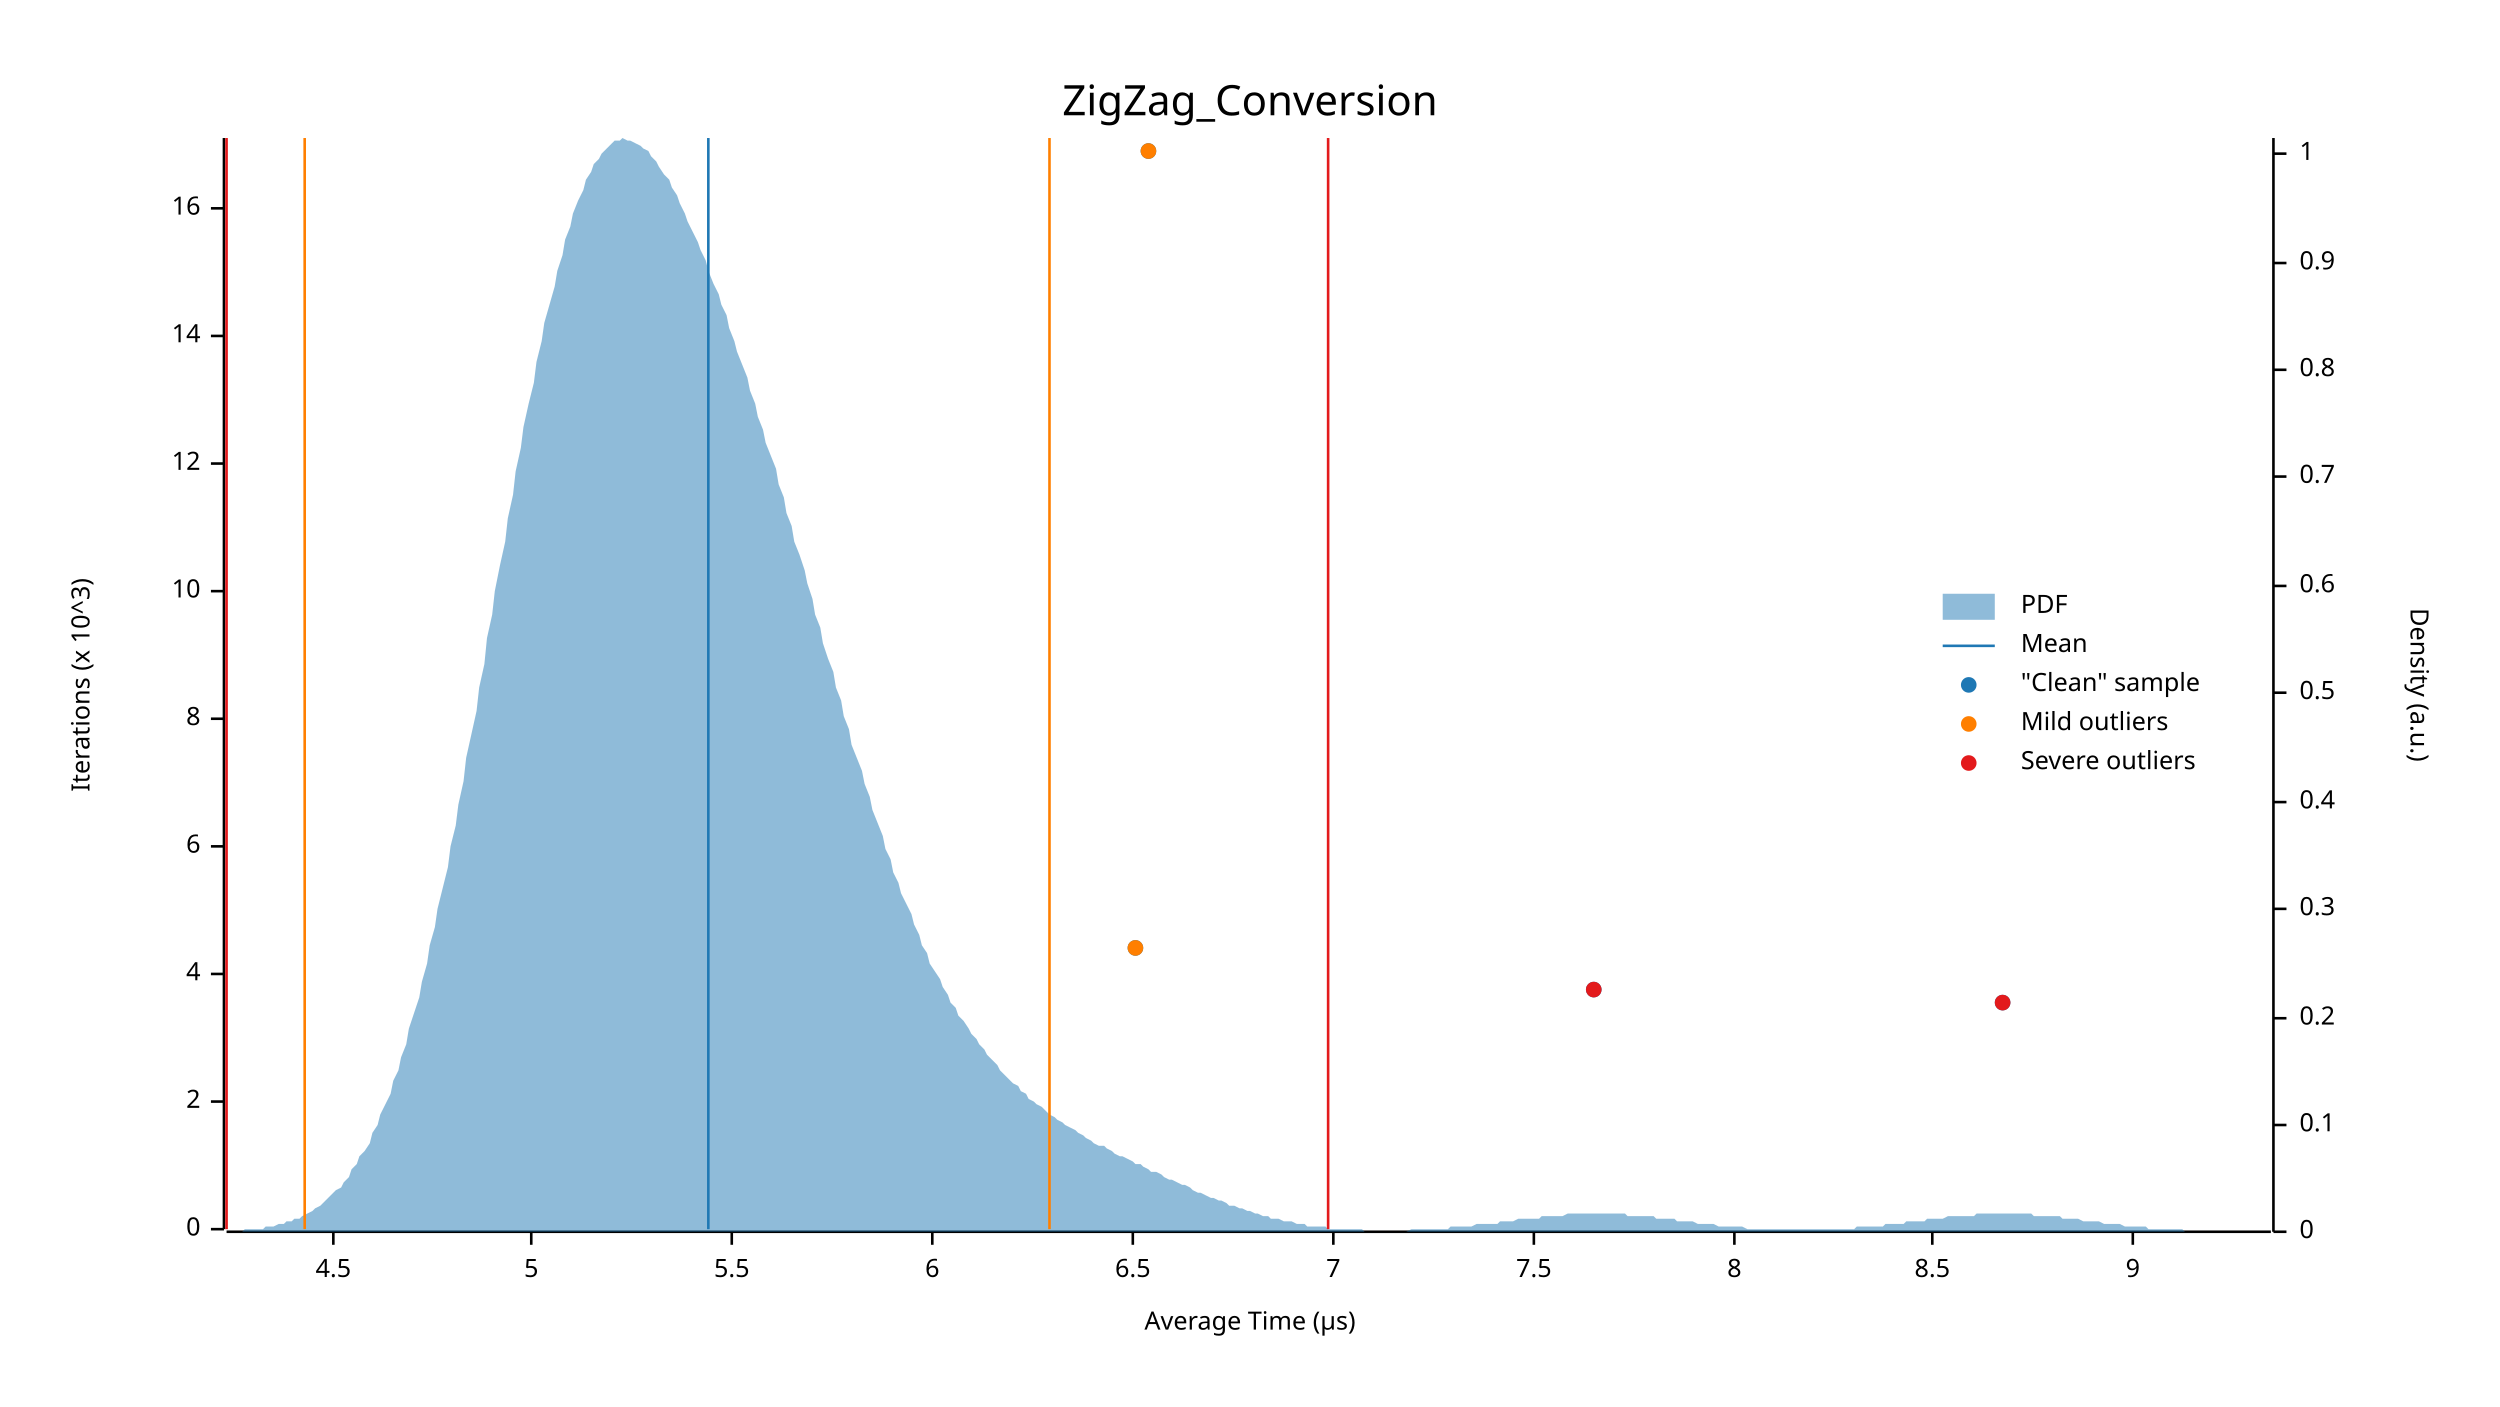
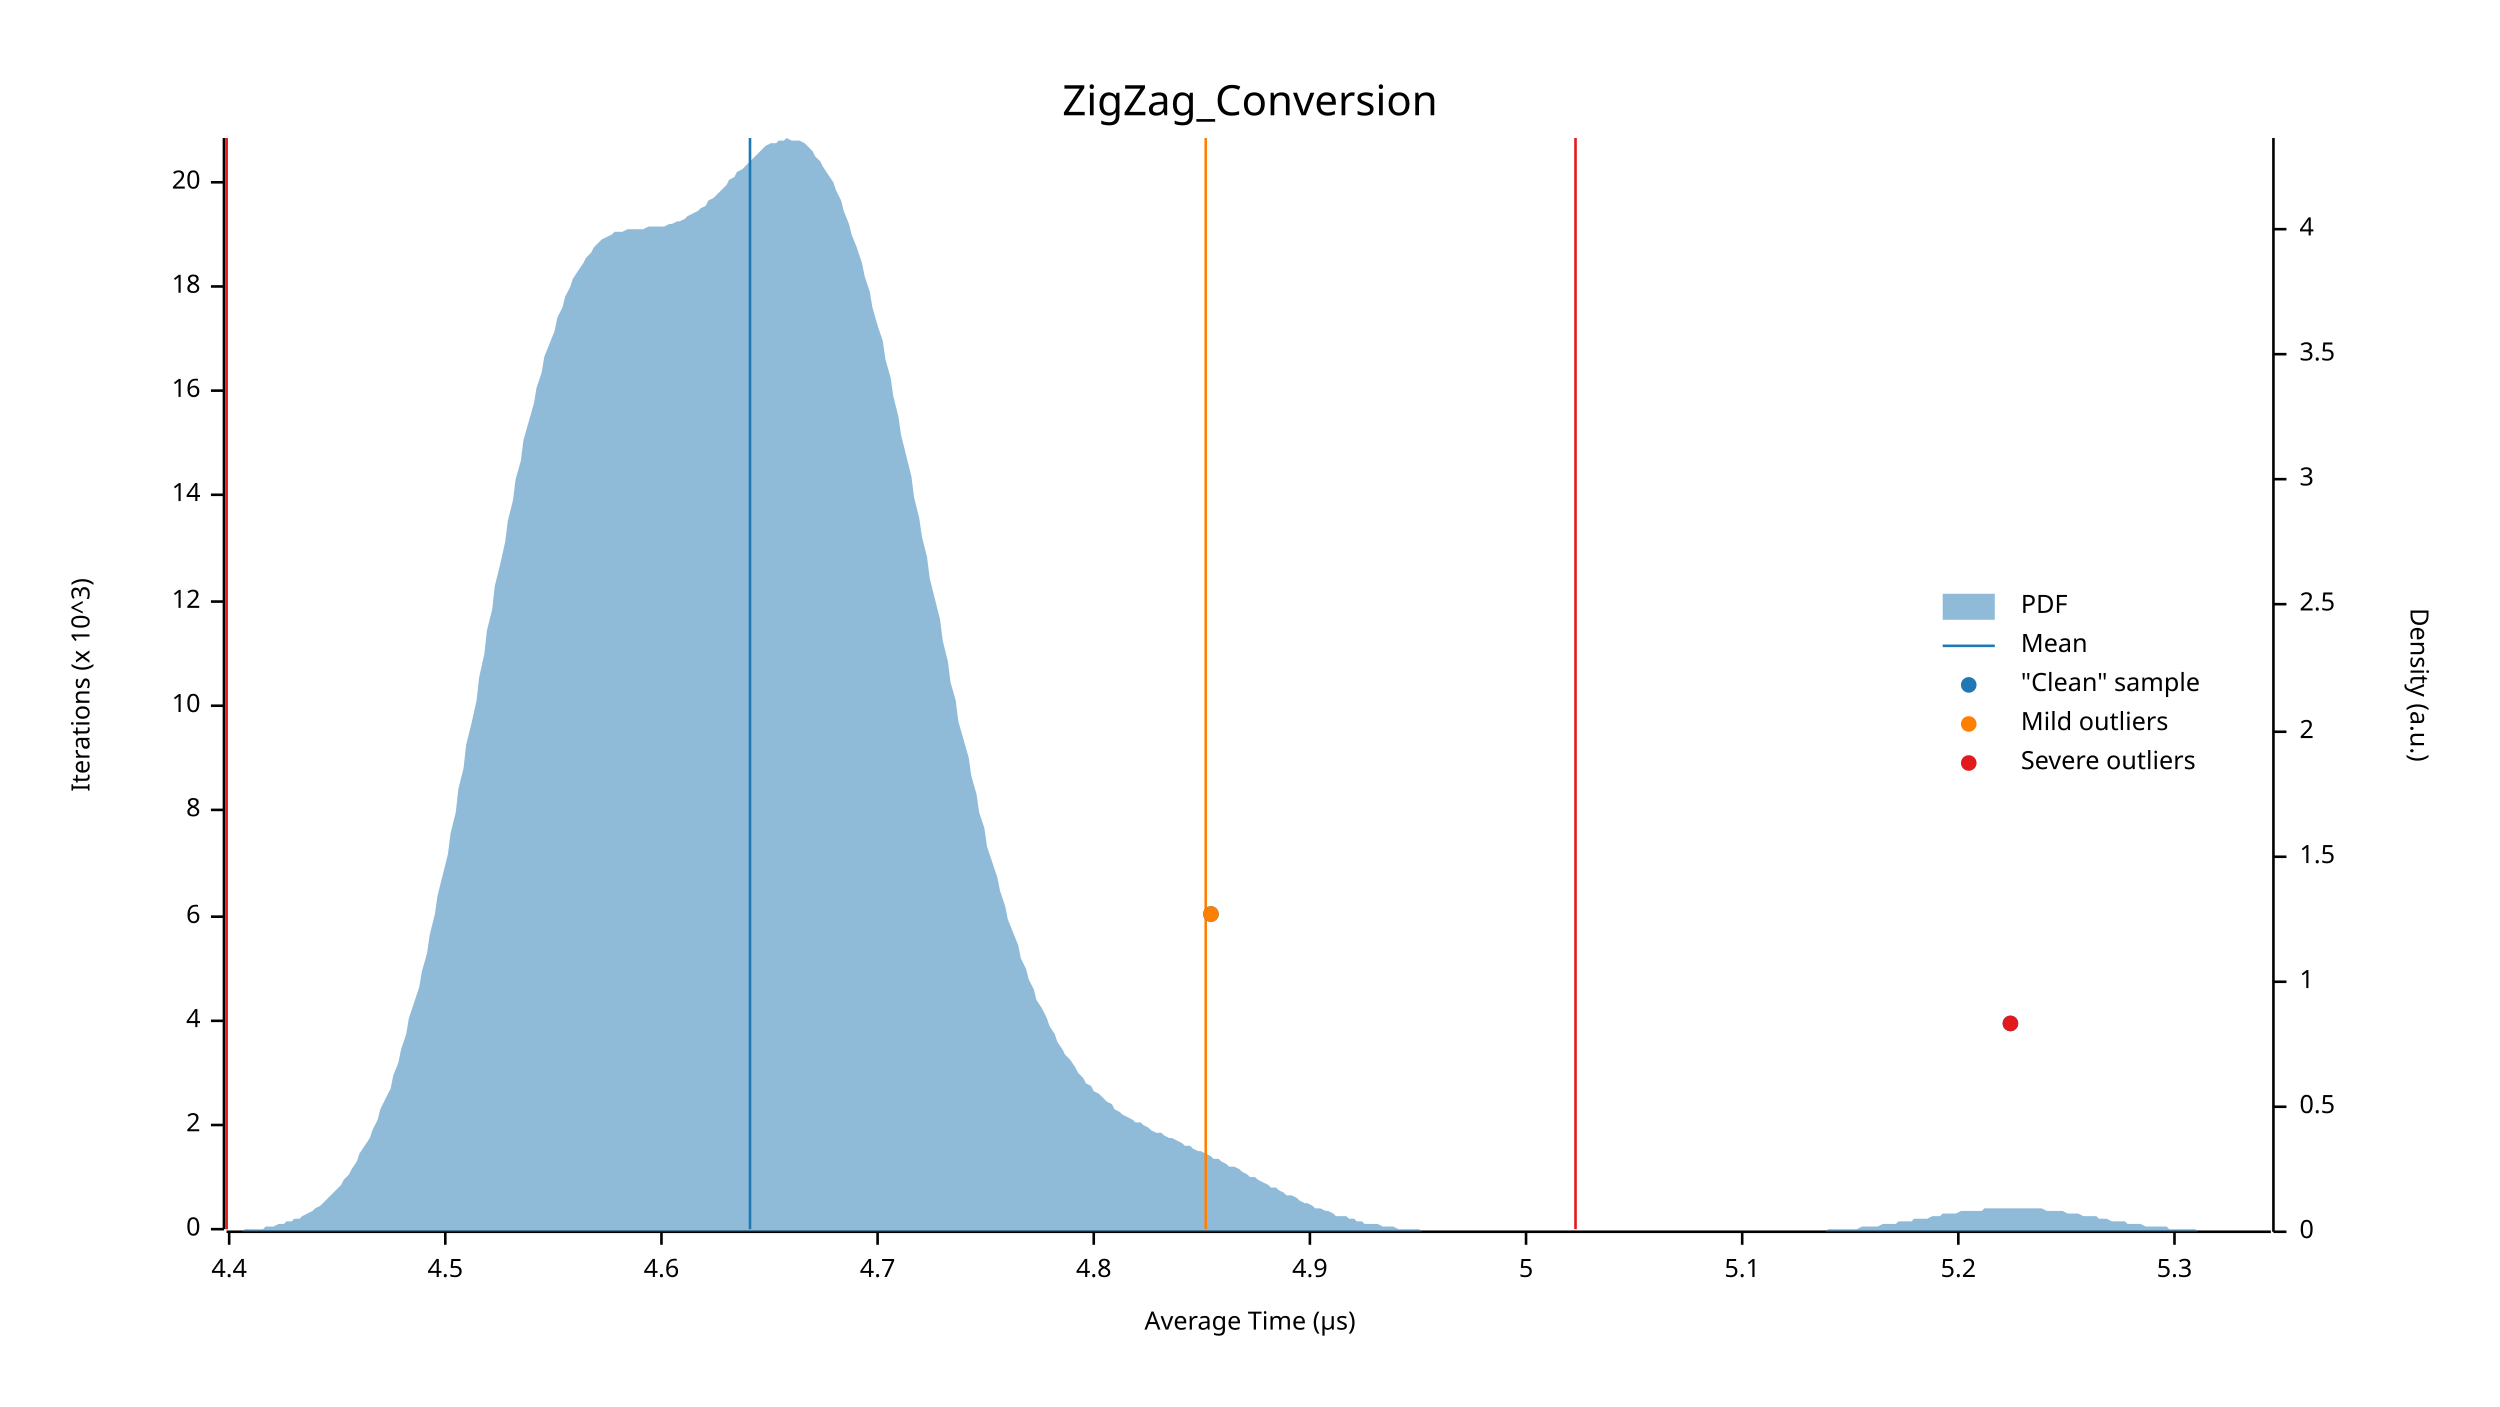
<svg xmlns="http://www.w3.org/2000/svg" width="960" height="540" viewBox="0 0 960 540">
  <text x="480" y="32" dy="0.76em" text-anchor="middle" font-family="sans-serif" font-size="16.129" opacity="1" fill="#000000">
ZigZag_Conversion
</text>
  <text x="27" y="263" dy="0.76em" text-anchor="middle" font-family="sans-serif" font-size="9.677" opacity="1" fill="#000000" transform="rotate(270, 27, 263)">
Iterations (x 10^3)
</text>
  <text x="480" y="513" dy="-0.5ex" text-anchor="middle" font-family="sans-serif" font-size="9.677" opacity="1" fill="#000000">
Average Time (µs)
</text>
  <polyline fill="none" opacity="1" stroke="#000000" stroke-width="1" points="86,53 86,472 " />
  <text x="77" y="472" dy="0.5ex" text-anchor="end" font-family="sans-serif" font-size="9.677" opacity="1" fill="#000000">
0
</text>
  <polyline fill="none" opacity="1" stroke="#000000" stroke-width="1" points="81,472 86,472 " />
-   <text x="77" y="423" dy="0.5ex" text-anchor="end" font-family="sans-serif" font-size="9.677" opacity="1" fill="#000000">
+   <text x="77" y="432" dy="0.5ex" text-anchor="end" font-family="sans-serif" font-size="9.677" opacity="1" fill="#000000">
2
</text>
-   <polyline fill="none" opacity="1" stroke="#000000" stroke-width="1" points="81,423 86,423 " />
-   <text x="77" y="374" dy="0.5ex" text-anchor="end" font-family="sans-serif" font-size="9.677" opacity="1" fill="#000000">
+   <polyline fill="none" opacity="1" stroke="#000000" stroke-width="1" points="81,432 86,432 " />
+   <text x="77" y="392" dy="0.5ex" text-anchor="end" font-family="sans-serif" font-size="9.677" opacity="1" fill="#000000">
4
</text>
-   <polyline fill="none" opacity="1" stroke="#000000" stroke-width="1" points="81,374 86,374 " />
-   <text x="77" y="325" dy="0.5ex" text-anchor="end" font-family="sans-serif" font-size="9.677" opacity="1" fill="#000000">
+   <polyline fill="none" opacity="1" stroke="#000000" stroke-width="1" points="81,392 86,392 " />
+   <text x="77" y="352" dy="0.5ex" text-anchor="end" font-family="sans-serif" font-size="9.677" opacity="1" fill="#000000">
6
</text>
-   <polyline fill="none" opacity="1" stroke="#000000" stroke-width="1" points="81,325 86,325 " />
-   <text x="77" y="276" dy="0.5ex" text-anchor="end" font-family="sans-serif" font-size="9.677" opacity="1" fill="#000000">
+   <polyline fill="none" opacity="1" stroke="#000000" stroke-width="1" points="81,352 86,352 " />
+   <text x="77" y="311" dy="0.5ex" text-anchor="end" font-family="sans-serif" font-size="9.677" opacity="1" fill="#000000">
8
</text>
-   <polyline fill="none" opacity="1" stroke="#000000" stroke-width="1" points="81,276 86,276 " />
-   <text x="77" y="227" dy="0.5ex" text-anchor="end" font-family="sans-serif" font-size="9.677" opacity="1" fill="#000000">
+   <polyline fill="none" opacity="1" stroke="#000000" stroke-width="1" points="81,311 86,311 " />
+   <text x="77" y="271" dy="0.5ex" text-anchor="end" font-family="sans-serif" font-size="9.677" opacity="1" fill="#000000">
10
</text>
-   <polyline fill="none" opacity="1" stroke="#000000" stroke-width="1" points="81,227 86,227 " />
-   <text x="77" y="178" dy="0.5ex" text-anchor="end" font-family="sans-serif" font-size="9.677" opacity="1" fill="#000000">
+   <polyline fill="none" opacity="1" stroke="#000000" stroke-width="1" points="81,271 86,271 " />
+   <text x="77" y="231" dy="0.5ex" text-anchor="end" font-family="sans-serif" font-size="9.677" opacity="1" fill="#000000">
12
</text>
-   <polyline fill="none" opacity="1" stroke="#000000" stroke-width="1" points="81,178 86,178 " />
-   <text x="77" y="129" dy="0.5ex" text-anchor="end" font-family="sans-serif" font-size="9.677" opacity="1" fill="#000000">
+   <polyline fill="none" opacity="1" stroke="#000000" stroke-width="1" points="81,231 86,231 " />
+   <text x="77" y="190" dy="0.5ex" text-anchor="end" font-family="sans-serif" font-size="9.677" opacity="1" fill="#000000">
14
</text>
-   <polyline fill="none" opacity="1" stroke="#000000" stroke-width="1" points="81,129 86,129 " />
-   <text x="77" y="80" dy="0.5ex" text-anchor="end" font-family="sans-serif" font-size="9.677" opacity="1" fill="#000000">
+   <polyline fill="none" opacity="1" stroke="#000000" stroke-width="1" points="81,190 86,190 " />
+   <text x="77" y="150" dy="0.5ex" text-anchor="end" font-family="sans-serif" font-size="9.677" opacity="1" fill="#000000">
16
</text>
-   <polyline fill="none" opacity="1" stroke="#000000" stroke-width="1" points="81,80 86,80 " />
+   <polyline fill="none" opacity="1" stroke="#000000" stroke-width="1" points="81,150 86,150 " />
+   <text x="77" y="110" dy="0.5ex" text-anchor="end" font-family="sans-serif" font-size="9.677" opacity="1" fill="#000000">
+ 18
+ </text>
+   <polyline fill="none" opacity="1" stroke="#000000" stroke-width="1" points="81,110 86,110 " />
+   <text x="77" y="70" dy="0.5ex" text-anchor="end" font-family="sans-serif" font-size="9.677" opacity="1" fill="#000000">
+ 20
+ </text>
+   <polyline fill="none" opacity="1" stroke="#000000" stroke-width="1" points="81,70 86,70 " />
  <polyline fill="none" opacity="1" stroke="#000000" stroke-width="1" points="87,473 872,473 " />
-   <text x="128" y="483" dy="0.76em" text-anchor="middle" font-family="sans-serif" font-size="9.677" opacity="1" fill="#000000">
+   <text x="88" y="483" dy="0.76em" text-anchor="middle" font-family="sans-serif" font-size="9.677" opacity="1" fill="#000000">
+ 4.4
+ </text>
+   <polyline fill="none" opacity="1" stroke="#000000" stroke-width="1" points="88,473 88,478 " />
+   <text x="171" y="483" dy="0.76em" text-anchor="middle" font-family="sans-serif" font-size="9.677" opacity="1" fill="#000000">
4.5
</text>
-   <polyline fill="none" opacity="1" stroke="#000000" stroke-width="1" points="128,473 128,478 " />
-   <text x="204" y="483" dy="0.76em" text-anchor="middle" font-family="sans-serif" font-size="9.677" opacity="1" fill="#000000">
+   <polyline fill="none" opacity="1" stroke="#000000" stroke-width="1" points="171,473 171,478 " />
+   <text x="254" y="483" dy="0.76em" text-anchor="middle" font-family="sans-serif" font-size="9.677" opacity="1" fill="#000000">
+ 4.6
+ </text>
+   <polyline fill="none" opacity="1" stroke="#000000" stroke-width="1" points="254,473 254,478 " />
+   <text x="337" y="483" dy="0.76em" text-anchor="middle" font-family="sans-serif" font-size="9.677" opacity="1" fill="#000000">
+ 4.7
+ </text>
+   <polyline fill="none" opacity="1" stroke="#000000" stroke-width="1" points="337,473 337,478 " />
+   <text x="420" y="483" dy="0.76em" text-anchor="middle" font-family="sans-serif" font-size="9.677" opacity="1" fill="#000000">
+ 4.8
+ </text>
+   <polyline fill="none" opacity="1" stroke="#000000" stroke-width="1" points="420,473 420,478 " />
+   <text x="503" y="483" dy="0.76em" text-anchor="middle" font-family="sans-serif" font-size="9.677" opacity="1" fill="#000000">
+ 4.9
+ </text>
+   <polyline fill="none" opacity="1" stroke="#000000" stroke-width="1" points="503,473 503,478 " />
+   <text x="586" y="483" dy="0.76em" text-anchor="middle" font-family="sans-serif" font-size="9.677" opacity="1" fill="#000000">
5
</text>
-   <polyline fill="none" opacity="1" stroke="#000000" stroke-width="1" points="204,473 204,478 " />
-   <text x="281" y="483" dy="0.76em" text-anchor="middle" font-family="sans-serif" font-size="9.677" opacity="1" fill="#000000">
- 5.5
+   <polyline fill="none" opacity="1" stroke="#000000" stroke-width="1" points="586,473 586,478 " />
+   <text x="669" y="483" dy="0.76em" text-anchor="middle" font-family="sans-serif" font-size="9.677" opacity="1" fill="#000000">
+ 5.1
</text>
-   <polyline fill="none" opacity="1" stroke="#000000" stroke-width="1" points="281,473 281,478 " />
-   <text x="358" y="483" dy="0.76em" text-anchor="middle" font-family="sans-serif" font-size="9.677" opacity="1" fill="#000000">
- 6
+   <polyline fill="none" opacity="1" stroke="#000000" stroke-width="1" points="669,473 669,478 " />
+   <text x="752" y="483" dy="0.76em" text-anchor="middle" font-family="sans-serif" font-size="9.677" opacity="1" fill="#000000">
+ 5.2
</text>
-   <polyline fill="none" opacity="1" stroke="#000000" stroke-width="1" points="358,473 358,478 " />
-   <text x="435" y="483" dy="0.76em" text-anchor="middle" font-family="sans-serif" font-size="9.677" opacity="1" fill="#000000">
- 6.5
+   <polyline fill="none" opacity="1" stroke="#000000" stroke-width="1" points="752,473 752,478 " />
+   <text x="835" y="483" dy="0.76em" text-anchor="middle" font-family="sans-serif" font-size="9.677" opacity="1" fill="#000000">
+ 5.3
</text>
-   <polyline fill="none" opacity="1" stroke="#000000" stroke-width="1" points="435,473 435,478 " />
-   <text x="512" y="483" dy="0.76em" text-anchor="middle" font-family="sans-serif" font-size="9.677" opacity="1" fill="#000000">
- 7
- </text>
-   <polyline fill="none" opacity="1" stroke="#000000" stroke-width="1" points="512,473 512,478 " />
-   <text x="589" y="483" dy="0.76em" text-anchor="middle" font-family="sans-serif" font-size="9.677" opacity="1" fill="#000000">
- 7.5
- </text>
-   <polyline fill="none" opacity="1" stroke="#000000" stroke-width="1" points="589,473 589,478 " />
-   <text x="666" y="483" dy="0.76em" text-anchor="middle" font-family="sans-serif" font-size="9.677" opacity="1" fill="#000000">
- 8
- </text>
-   <polyline fill="none" opacity="1" stroke="#000000" stroke-width="1" points="666,473 666,478 " />
-   <text x="742" y="483" dy="0.76em" text-anchor="middle" font-family="sans-serif" font-size="9.677" opacity="1" fill="#000000">
- 8.5
- </text>
-   <polyline fill="none" opacity="1" stroke="#000000" stroke-width="1" points="742,473 742,478 " />
-   <text x="819" y="483" dy="0.76em" text-anchor="middle" font-family="sans-serif" font-size="9.677" opacity="1" fill="#000000">
- 9
- </text>
-   <polyline fill="none" opacity="1" stroke="#000000" stroke-width="1" points="819,473 819,478 " />
+   <polyline fill="none" opacity="1" stroke="#000000" stroke-width="1" points="835,473 835,478 " />
  <text x="933" y="263" dy="0.76em" text-anchor="middle" font-family="sans-serif" font-size="9.677" opacity="1" fill="#000000" transform="rotate(90, 933, 263)">
Density (a.u.)
</text>
  <polyline fill="none" opacity="1" stroke="#000000" stroke-width="1" points="873,53 873,473 " />
  <text x="883" y="473" dy="0.5ex" text-anchor="start" font-family="sans-serif" font-size="9.677" opacity="1" fill="#000000">
0
</text>
  <polyline fill="none" opacity="1" stroke="#000000" stroke-width="1" points="873,473 878,473 " />
-   <text x="883" y="432" dy="0.5ex" text-anchor="start" font-family="sans-serif" font-size="9.677" opacity="1" fill="#000000">
- 0.1
- </text>
-   <polyline fill="none" opacity="1" stroke="#000000" stroke-width="1" points="873,432 878,432 " />
-   <text x="883" y="391" dy="0.5ex" text-anchor="start" font-family="sans-serif" font-size="9.677" opacity="1" fill="#000000">
- 0.2
- </text>
-   <polyline fill="none" opacity="1" stroke="#000000" stroke-width="1" points="873,391 878,391 " />
-   <text x="883" y="349" dy="0.5ex" text-anchor="start" font-family="sans-serif" font-size="9.677" opacity="1" fill="#000000">
- 0.3
- </text>
-   <polyline fill="none" opacity="1" stroke="#000000" stroke-width="1" points="873,349 878,349 " />
-   <text x="883" y="308" dy="0.5ex" text-anchor="start" font-family="sans-serif" font-size="9.677" opacity="1" fill="#000000">
- 0.4
- </text>
-   <polyline fill="none" opacity="1" stroke="#000000" stroke-width="1" points="873,308 878,308 " />
-   <text x="883" y="266" dy="0.5ex" text-anchor="start" font-family="sans-serif" font-size="9.677" opacity="1" fill="#000000">
+   <text x="883" y="425" dy="0.5ex" text-anchor="start" font-family="sans-serif" font-size="9.677" opacity="1" fill="#000000">
0.5
</text>
-   <polyline fill="none" opacity="1" stroke="#000000" stroke-width="1" points="873,266 878,266 " />
-   <text x="883" y="225" dy="0.5ex" text-anchor="start" font-family="sans-serif" font-size="9.677" opacity="1" fill="#000000">
- 0.6
- </text>
-   <polyline fill="none" opacity="1" stroke="#000000" stroke-width="1" points="873,225 878,225 " />
-   <text x="883" y="183" dy="0.5ex" text-anchor="start" font-family="sans-serif" font-size="9.677" opacity="1" fill="#000000">
- 0.7
- </text>
-   <polyline fill="none" opacity="1" stroke="#000000" stroke-width="1" points="873,183 878,183 " />
-   <text x="883" y="142" dy="0.5ex" text-anchor="start" font-family="sans-serif" font-size="9.677" opacity="1" fill="#000000">
- 0.8
- </text>
-   <polyline fill="none" opacity="1" stroke="#000000" stroke-width="1" points="873,142 878,142 " />
-   <text x="883" y="101" dy="0.5ex" text-anchor="start" font-family="sans-serif" font-size="9.677" opacity="1" fill="#000000">
- 0.9
- </text>
-   <polyline fill="none" opacity="1" stroke="#000000" stroke-width="1" points="873,101 878,101 " />
-   <text x="883" y="59" dy="0.5ex" text-anchor="start" font-family="sans-serif" font-size="9.677" opacity="1" fill="#000000">
+   <polyline fill="none" opacity="1" stroke="#000000" stroke-width="1" points="873,425 878,425 " />
+   <text x="883" y="377" dy="0.5ex" text-anchor="start" font-family="sans-serif" font-size="9.677" opacity="1" fill="#000000">
1
</text>
-   <polyline fill="none" opacity="1" stroke="#000000" stroke-width="1" points="873,59 878,59 " />
-   <polygon opacity="0.5" fill="#1F78B4" points="87,473 88,473 90,473 91,473 93,473 94,472 96,472 98,472 99,472 101,472 102,471 104,471 105,471 107,470 109,470 110,469 112,469 113,468 115,468 116,467 118,466 120,465 121,464 123,463 124,462 126,460 127,459 129,457 131,456 132,454 134,452 135,449 137,447 138,444 140,442 142,439 143,435 145,432 146,428 148,424 150,420 151,415 153,411 154,406 156,401 157,395 159,389 161,383 162,377 164,370 165,363 167,356 168,349 170,341 172,333 173,325 175,317 176,309 178,300 179,291 181,282 183,273 184,264 186,255 187,245 189,236 190,227 192,217 194,208 195,199 197,190 198,181 200,172 201,164 203,155 205,147 206,139 208,131 209,124 211,117 213,110 214,104 216,98 217,92 219,87 220,82 222,77 224,73 225,69 227,66 228,63 230,61 231,59 233,57 235,55 236,54 238,54 239,53 241,54 242,54 244,55 246,56 247,57 249,58 250,60 252,62 253,64 255,67 257,69 258,72 260,75 261,78 263,82 264,85 266,89 268,93 269,96 271,100 272,104 274,109 276,113 277,117 279,121 280,126 282,131 283,135 285,140 287,145 288,150 290,155 291,160 293,165 294,170 296,175 298,180 299,186 301,191 302,197 304,202 305,208 307,213 309,219 310,224 312,230 313,236 315,241 316,247 318,253 320,258 321,264 323,269 324,275 326,280 327,286 329,291 331,296 332,301 334,306 335,311 337,316 339,321 340,326 342,330 343,335 345,339 346,343 348,347 350,351 351,355 353,359 354,363 356,366 357,370 359,373 361,376 362,379 364,382 365,385 367,387 368,390 370,392 372,395 373,397 375,399 376,401 378,403 379,405 381,407 383,409 384,411 386,413 387,414 389,416 391,417 392,419 394,420 395,422 397,423 398,424 400,425 402,427 403,428 405,429 406,430 408,431 409,432 411,433 413,434 414,435 416,436 417,437 419,438 420,439 422,440 424,440 425,441 427,442 428,443 430,444 431,444 433,445 435,446 436,447 438,447 439,448 441,449 442,450 444,450 446,451 447,452 449,453 450,453 452,454 454,455 455,455 457,456 458,457 460,458 461,458 463,459 465,460 466,460 468,461 469,461 471,462 472,463 474,463 476,464 477,464 479,465 480,465 482,466 483,466 485,467 487,467 488,468 490,468 491,468 493,469 494,469 496,469 498,470 499,470 501,470 502,471 504,471 505,471 507,471 509,471 510,472 512,472 513,472 515,472 517,472 518,472 520,472 521,472 523,472 524,473 526,473 528,473 529,473 531,473 532,473 534,473 535,473 537,473 539,473 540,473 542,472 543,472 545,472 546,472 548,472 550,472 551,472 553,472 554,472 556,472 557,471 559,471 561,471 562,471 564,471 565,471 567,470 568,470 570,470 572,470 573,470 575,470 576,469 578,469 580,469 581,469 583,468 584,468 586,468 587,468 589,468 591,468 592,467 594,467 595,467 597,467 598,467 600,467 602,466 603,466 605,466 606,466 608,466 609,466 611,466 613,466 614,466 616,466 617,466 619,466 620,466 622,466 624,466 625,467 627,467 628,467 630,467 632,467 633,467 635,467 636,468 638,468 639,468 641,468 643,468 644,469 646,469 647,469 649,469 650,469 652,470 654,470 655,470 657,470 658,470 660,471 661,471 663,471 665,471 666,471 668,471 669,471 671,472 672,472 674,472 676,472 677,472 679,472 680,472 682,472 683,472 685,472 687,472 688,472 690,472 691,472 693,472 695,472 696,472 698,472 699,472 701,472 702,472 704,472 706,472 707,472 709,472 710,472 712,472 713,471 715,471 717,471 718,471 720,471 721,471 723,471 724,470 726,470 728,470 729,470 731,470 732,469 734,469 735,469 737,469 739,469 740,468 742,468 743,468 745,468 746,468 748,467 750,467 751,467 753,467 754,467 756,467 758,467 759,466 761,466 762,466 764,466 765,466 767,466 769,466 770,466 772,466 773,466 775,466 776,466 778,466 780,466 781,467 783,467 784,467 786,467 787,467 789,467 791,467 792,468 794,468 795,468 797,468 798,468 800,469 802,469 803,469 805,469 806,469 808,470 809,470 811,470 813,470 814,470 816,471 817,471 819,471 821,471 822,471 824,471 825,472 827,472 828,472 830,472 832,472 833,472 835,472 836,472 838,472 839,473 841,473 843,473 844,473 846,473 847,473 849,473 850,473 852,473 854,473 855,473 857,473 858,473 860,473 861,473 863,473 865,473 866,473 868,473 869,473 871,473 873,473 873,473 87,473 " />
-   <polyline fill="none" opacity="1" stroke="#1F78B4" stroke-width="1" points="272,472 272,53 " />
-   <polyline fill="none" opacity="1" stroke="#FF7F00" stroke-width="1" points="117,472 117,53 " />
-   <polyline fill="none" opacity="1" stroke="#FF7F00" stroke-width="1" points="403,472 403,53 " />
+   <polyline fill="none" opacity="1" stroke="#000000" stroke-width="1" points="873,377 878,377 " />
+   <text x="883" y="329" dy="0.5ex" text-anchor="start" font-family="sans-serif" font-size="9.677" opacity="1" fill="#000000">
+ 1.5
+ </text>
+   <polyline fill="none" opacity="1" stroke="#000000" stroke-width="1" points="873,329 878,329 " />
+   <text x="883" y="281" dy="0.5ex" text-anchor="start" font-family="sans-serif" font-size="9.677" opacity="1" fill="#000000">
+ 2
+ </text>
+   <polyline fill="none" opacity="1" stroke="#000000" stroke-width="1" points="873,281 878,281 " />
+   <text x="883" y="232" dy="0.5ex" text-anchor="start" font-family="sans-serif" font-size="9.677" opacity="1" fill="#000000">
+ 2.5
+ </text>
+   <polyline fill="none" opacity="1" stroke="#000000" stroke-width="1" points="873,232 878,232 " />
+   <text x="883" y="184" dy="0.5ex" text-anchor="start" font-family="sans-serif" font-size="9.677" opacity="1" fill="#000000">
+ 3
+ </text>
+   <polyline fill="none" opacity="1" stroke="#000000" stroke-width="1" points="873,184 878,184 " />
+   <text x="883" y="136" dy="0.5ex" text-anchor="start" font-family="sans-serif" font-size="9.677" opacity="1" fill="#000000">
+ 3.5
+ </text>
+   <polyline fill="none" opacity="1" stroke="#000000" stroke-width="1" points="873,136 878,136 " />
+   <text x="883" y="88" dy="0.5ex" text-anchor="start" font-family="sans-serif" font-size="9.677" opacity="1" fill="#000000">
+ 4
+ </text>
+   <polyline fill="none" opacity="1" stroke="#000000" stroke-width="1" points="873,88 878,88 " />
+   <polygon opacity="0.5" fill="#1F78B4" points="87,473 88,473 90,473 91,473 93,473 94,472 96,472 98,472 99,472 101,472 102,471 104,471 105,471 107,470 109,470 110,469 112,469 113,468 115,468 116,467 118,466 120,465 121,464 123,463 124,462 126,460 127,459 129,457 131,455 132,453 134,451 135,449 137,446 138,443 140,440 142,437 143,434 145,430 146,426 148,422 150,418 151,413 153,408 154,403 156,397 157,391 159,385 161,379 162,373 164,366 165,359 167,351 168,344 170,336 172,328 173,320 175,312 176,303 178,295 179,286 181,278 183,269 184,260 186,251 187,242 189,234 190,225 192,217 194,208 195,200 197,192 198,184 200,177 201,169 203,162 205,155 206,149 208,143 209,137 211,132 213,127 214,122 216,118 217,114 219,110 220,107 222,104 224,101 225,99 227,97 228,95 230,93 231,92 233,91 235,90 236,89 238,89 239,89 241,88 242,88 244,88 246,88 247,88 249,87 250,87 252,87 253,87 255,87 257,86 258,86 260,85 261,85 263,84 264,83 266,82 268,81 269,80 271,79 272,77 274,76 276,74 277,73 279,71 280,69 282,68 283,66 285,65 287,63 288,62 290,60 291,59 293,57 294,56 296,55 298,55 299,54 301,54 302,53 304,54 305,54 307,54 309,55 310,56 312,58 313,60 315,62 316,64 318,67 320,70 321,73 323,77 324,81 326,86 327,90 329,95 331,101 332,106 334,112 335,118 337,125 339,131 340,138 342,145 343,152 345,160 346,167 348,175 350,183 351,191 353,199 354,206 356,214 357,222 359,230 361,238 362,246 364,254 365,262 367,269 368,277 370,284 372,291 373,298 375,305 376,312 378,318 379,325 381,331 383,337 384,342 386,348 387,353 389,358 391,363 392,368 394,372 395,376 397,380 398,384 400,387 402,391 403,394 405,397 406,400 408,403 409,405 411,407 413,410 414,412 416,414 417,416 419,417 420,419 422,420 424,422 425,423 427,424 428,426 430,427 431,428 433,429 435,430 436,431 438,431 439,432 441,433 442,434 444,435 446,435 447,436 449,437 450,437 452,438 454,439 455,440 457,440 458,441 460,442 461,442 463,443 465,444 466,445 468,445 469,446 471,447 472,448 474,448 476,449 477,450 479,451 480,452 482,452 483,453 485,454 487,455 488,456 490,456 491,457 493,458 494,459 496,459 498,460 499,461 501,462 502,462 504,463 505,464 507,464 509,465 510,465 512,466 513,467 515,467 517,467 518,468 520,468 521,469 523,469 524,470 526,470 528,470 529,470 531,471 532,471 534,471 535,471 537,472 539,472 540,472 542,472 543,472 545,472 546,473 548,473 550,473 551,473 553,473 554,473 556,473 557,473 559,473 561,473 562,473 564,473 565,473 567,473 568,473 570,473 572,473 573,473 575,473 576,473 578,473 580,473 581,473 583,473 584,473 586,473 587,473 589,473 591,473 592,473 594,473 595,473 597,473 598,473 600,473 602,473 603,473 605,473 606,473 608,473 609,473 611,473 613,473 614,473 616,473 617,473 619,473 620,473 622,473 624,473 625,473 627,473 628,473 630,473 632,473 633,473 635,473 636,473 638,473 639,473 641,473 643,473 644,473 646,473 647,473 649,473 650,473 652,473 654,473 655,473 657,473 658,473 660,473 661,473 663,473 665,473 666,473 668,473 669,473 671,473 672,473 674,473 676,473 677,473 679,473 680,473 682,473 683,473 685,473 687,473 688,473 690,473 691,473 693,473 695,473 696,473 698,473 699,473 701,473 702,472 704,472 706,472 707,472 709,472 710,472 712,472 713,472 715,471 717,471 718,471 720,471 721,471 723,470 724,470 726,470 728,470 729,469 731,469 732,469 734,469 735,468 737,468 739,468 740,468 742,467 743,467 745,467 746,466 748,466 750,466 751,466 753,465 754,465 756,465 758,465 759,465 761,465 762,464 764,464 765,464 767,464 769,464 770,464 772,464 773,464 775,464 776,464 778,464 780,464 781,464 783,464 784,464 786,465 787,465 789,465 791,465 792,465 794,466 795,466 797,466 798,466 800,467 802,467 803,467 805,467 806,468 808,468 809,468 811,469 813,469 814,469 816,469 817,470 819,470 821,470 822,470 824,471 825,471 827,471 828,471 830,471 832,471 833,472 835,472 836,472 838,472 839,472 841,472 843,472 844,473 846,473 847,473 849,473 850,473 852,473 854,473 855,473 857,473 858,473 860,473 861,473 863,473 865,473 866,473 868,473 869,473 871,473 873,473 873,473 87,473 " />
+   <polyline fill="none" opacity="1" stroke="#1F78B4" stroke-width="1" points="288,472 288,53 " />
+   <polyline fill="none" opacity="1" stroke="#FF7F00" stroke-width="1" points="87,472 87,53 " />
+   <polyline fill="none" opacity="1" stroke="#FF7F00" stroke-width="1" points="463,472 463,53 " />
  <polyline fill="none" opacity="1" stroke="#E31A1C" stroke-width="1" points="87,472 87,53 " />
-   <polyline fill="none" opacity="1" stroke="#E31A1C" stroke-width="1" points="510,472 510,53 " />
-   <circle cx="769" cy="385" r="3" opacity="1" fill="#1F78B4" stroke="none" stroke-width="1" />
-   <circle cx="612" cy="380" r="3" opacity="1" fill="#1F78B4" stroke="none" stroke-width="1" />
-   <circle cx="436" cy="364" r="3" opacity="1" fill="#1F78B4" stroke="none" stroke-width="1" />
-   <circle cx="441" cy="58" r="3" opacity="1" fill="#1F78B4" stroke="none" stroke-width="1" />
-   <circle cx="436" cy="364" r="3" opacity="1" fill="#FF7F00" stroke="none" stroke-width="1" />
-   <circle cx="441" cy="58" r="3" opacity="1" fill="#FF7F00" stroke="none" stroke-width="1" />
-   <circle cx="769" cy="385" r="3" opacity="1" fill="#E31A1C" stroke="none" stroke-width="1" />
-   <circle cx="612" cy="380" r="3" opacity="1" fill="#E31A1C" stroke="none" stroke-width="1" />
+   <polyline fill="none" opacity="1" stroke="#E31A1C" stroke-width="1" points="605,472 605,53 " />
+   <circle cx="772" cy="393" r="3" opacity="1" fill="#1F78B4" stroke="none" stroke-width="1" />
+   <circle cx="465" cy="351" r="3" opacity="1" fill="#1F78B4" stroke="none" stroke-width="1" />
+   <circle cx="465" cy="351" r="3" opacity="1" fill="#FF7F00" stroke="none" stroke-width="1" />
+   <circle cx="772" cy="393" r="3" opacity="1" fill="#E31A1C" stroke="none" stroke-width="1" />
  <text x="776" y="228" dy="0.76em" text-anchor="start" font-family="sans-serif" font-size="9.677" opacity="1" fill="#000000">
PDF
</text>
  <text x="776" y="243" dy="0.76em" text-anchor="start" font-family="sans-serif" font-size="9.677" opacity="1" fill="#000000">
Mean
</text>
  <text x="776" y="258" dy="0.76em" text-anchor="start" font-family="sans-serif" font-size="9.677" opacity="1" fill="#000000">
"Clean" sample
</text>
  <text x="776" y="273" dy="0.76em" text-anchor="start" font-family="sans-serif" font-size="9.677" opacity="1" fill="#000000">
Mild outliers
</text>
  <text x="776" y="288" dy="0.76em" text-anchor="start" font-family="sans-serif" font-size="9.677" opacity="1" fill="#000000">
Severe outliers
</text>
  <rect x="746" y="228" width="20" height="10" opacity="0.5" fill="#1F78B4" stroke="none" />
  <polyline fill="none" opacity="1" stroke="#1F78B4" stroke-width="1" points="746,248 766,248 " />
  <circle cx="756" cy="263" r="3" opacity="1" fill="#1F78B4" stroke="none" stroke-width="1" />
  <circle cx="756" cy="278" r="3" opacity="1" fill="#FF7F00" stroke="none" stroke-width="1" />
  <circle cx="756" cy="293" r="3" opacity="1" fill="#E31A1C" stroke="none" stroke-width="1" />
</svg>
